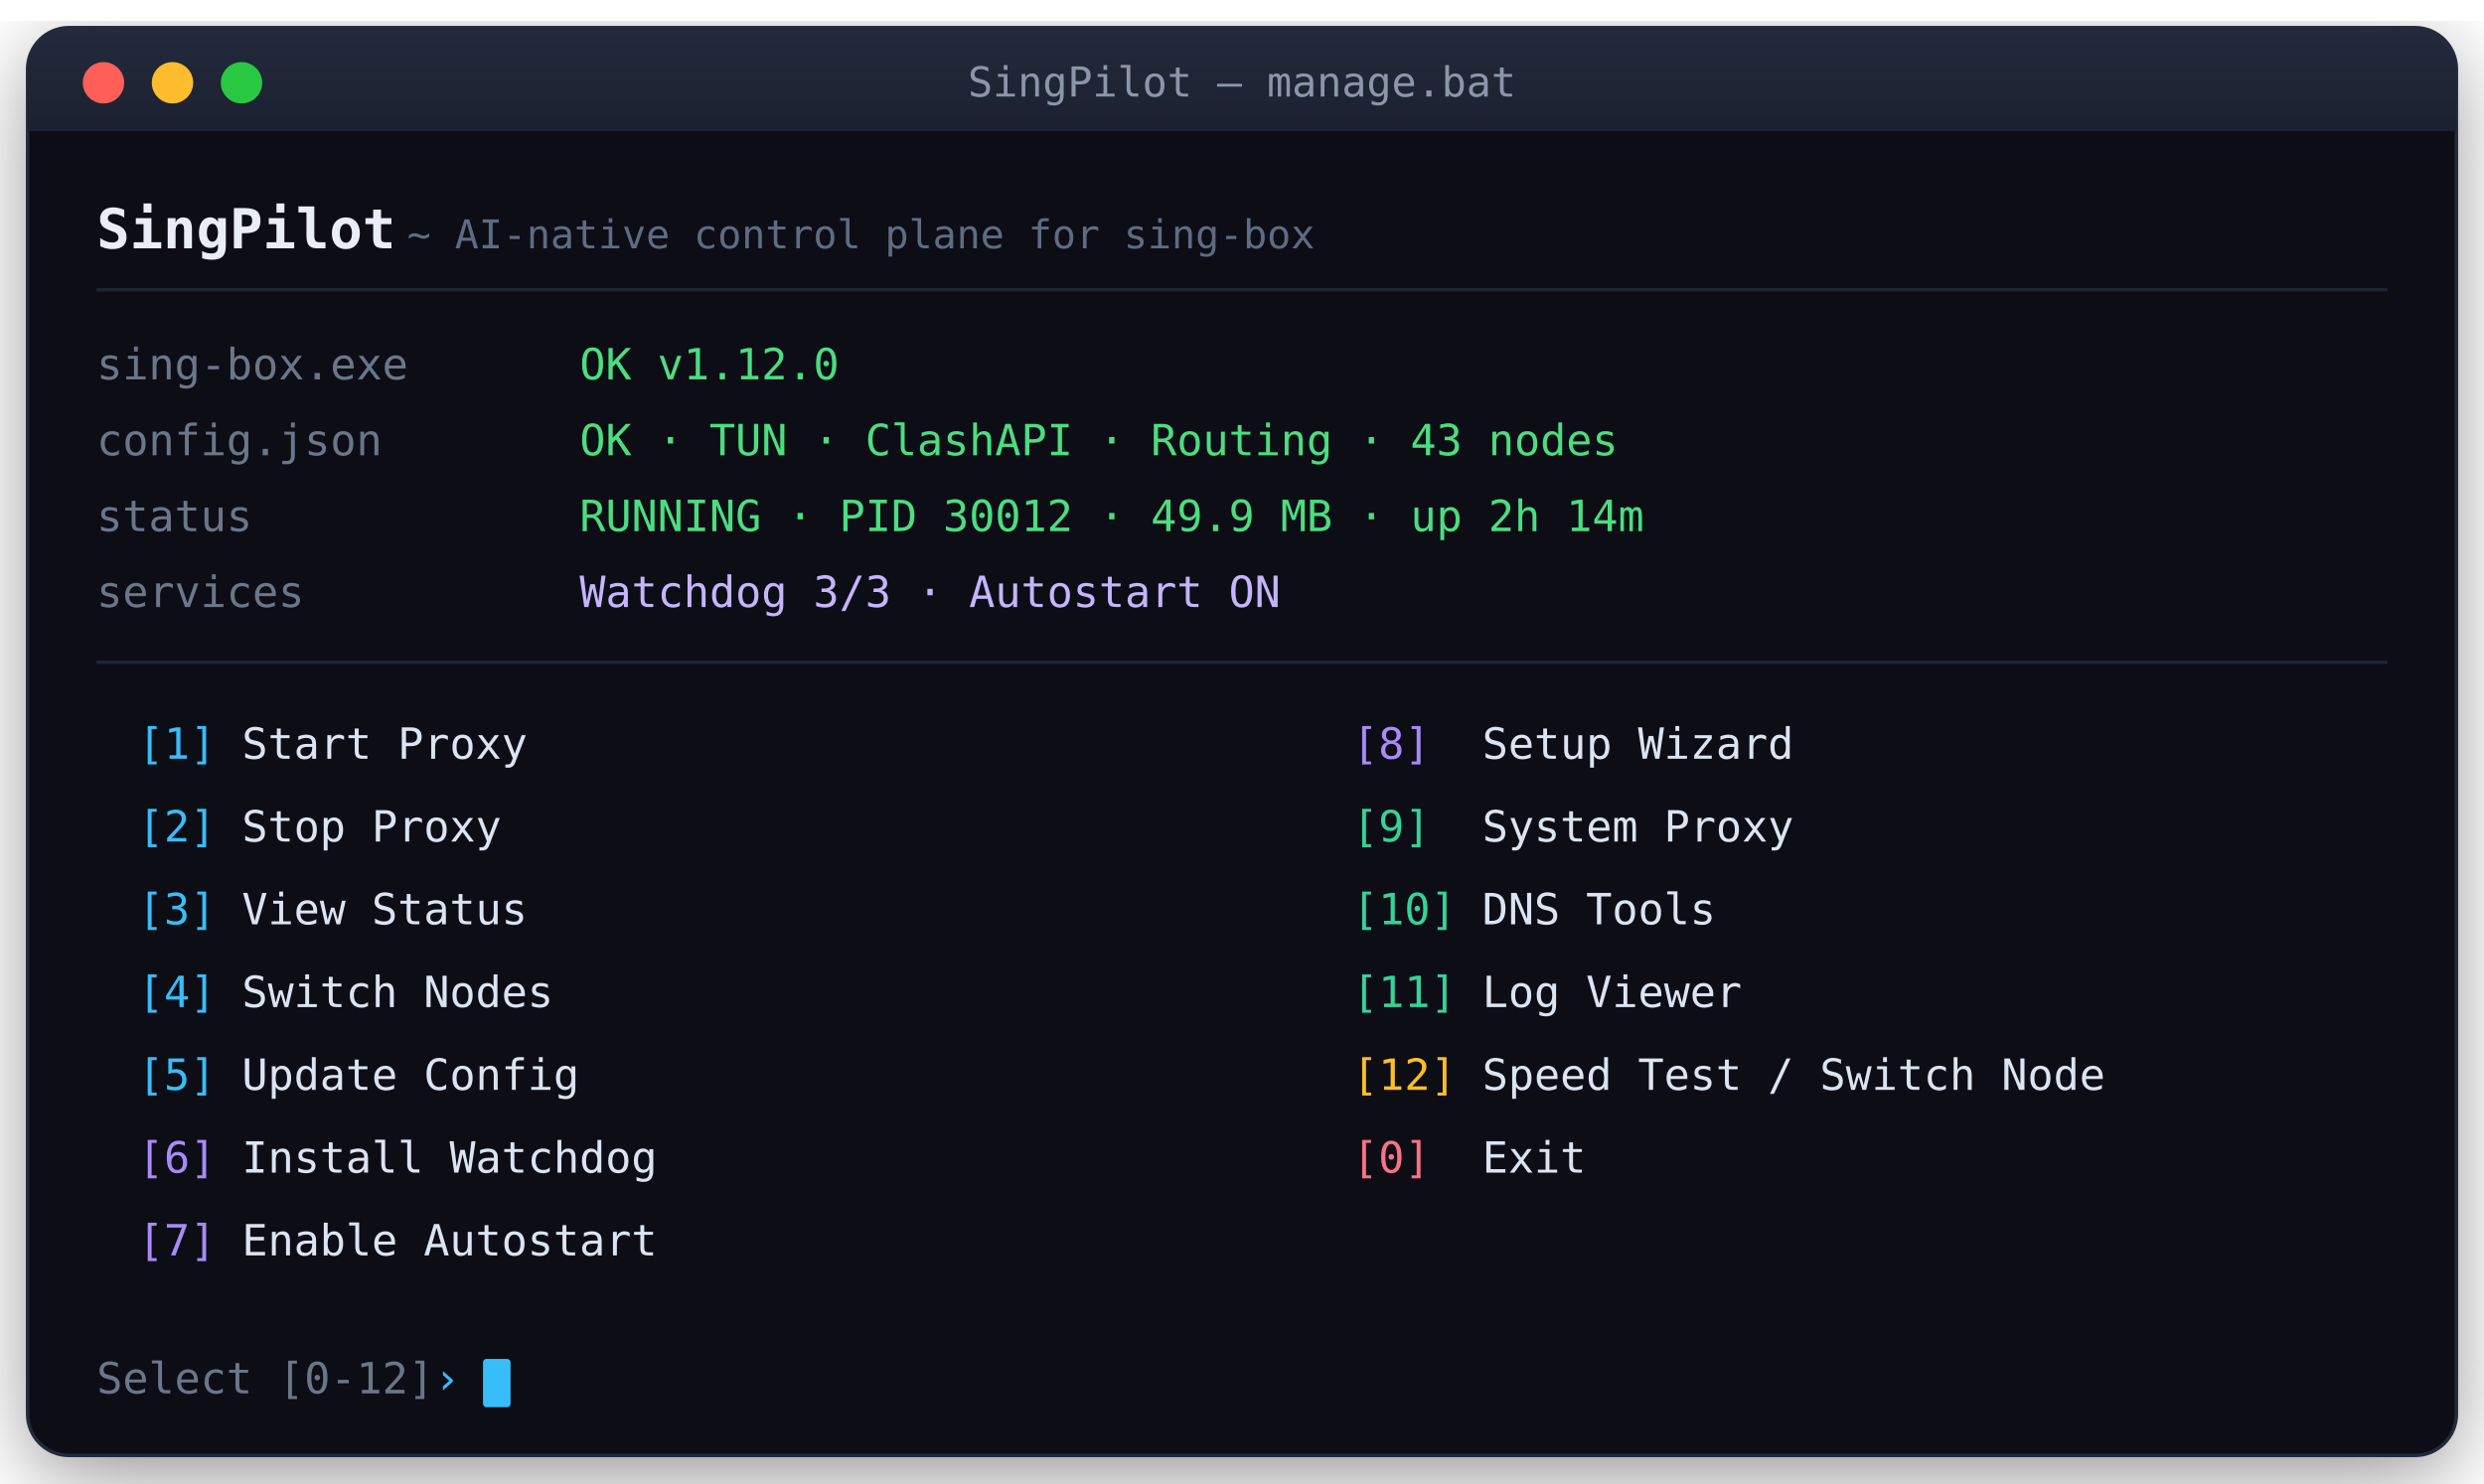
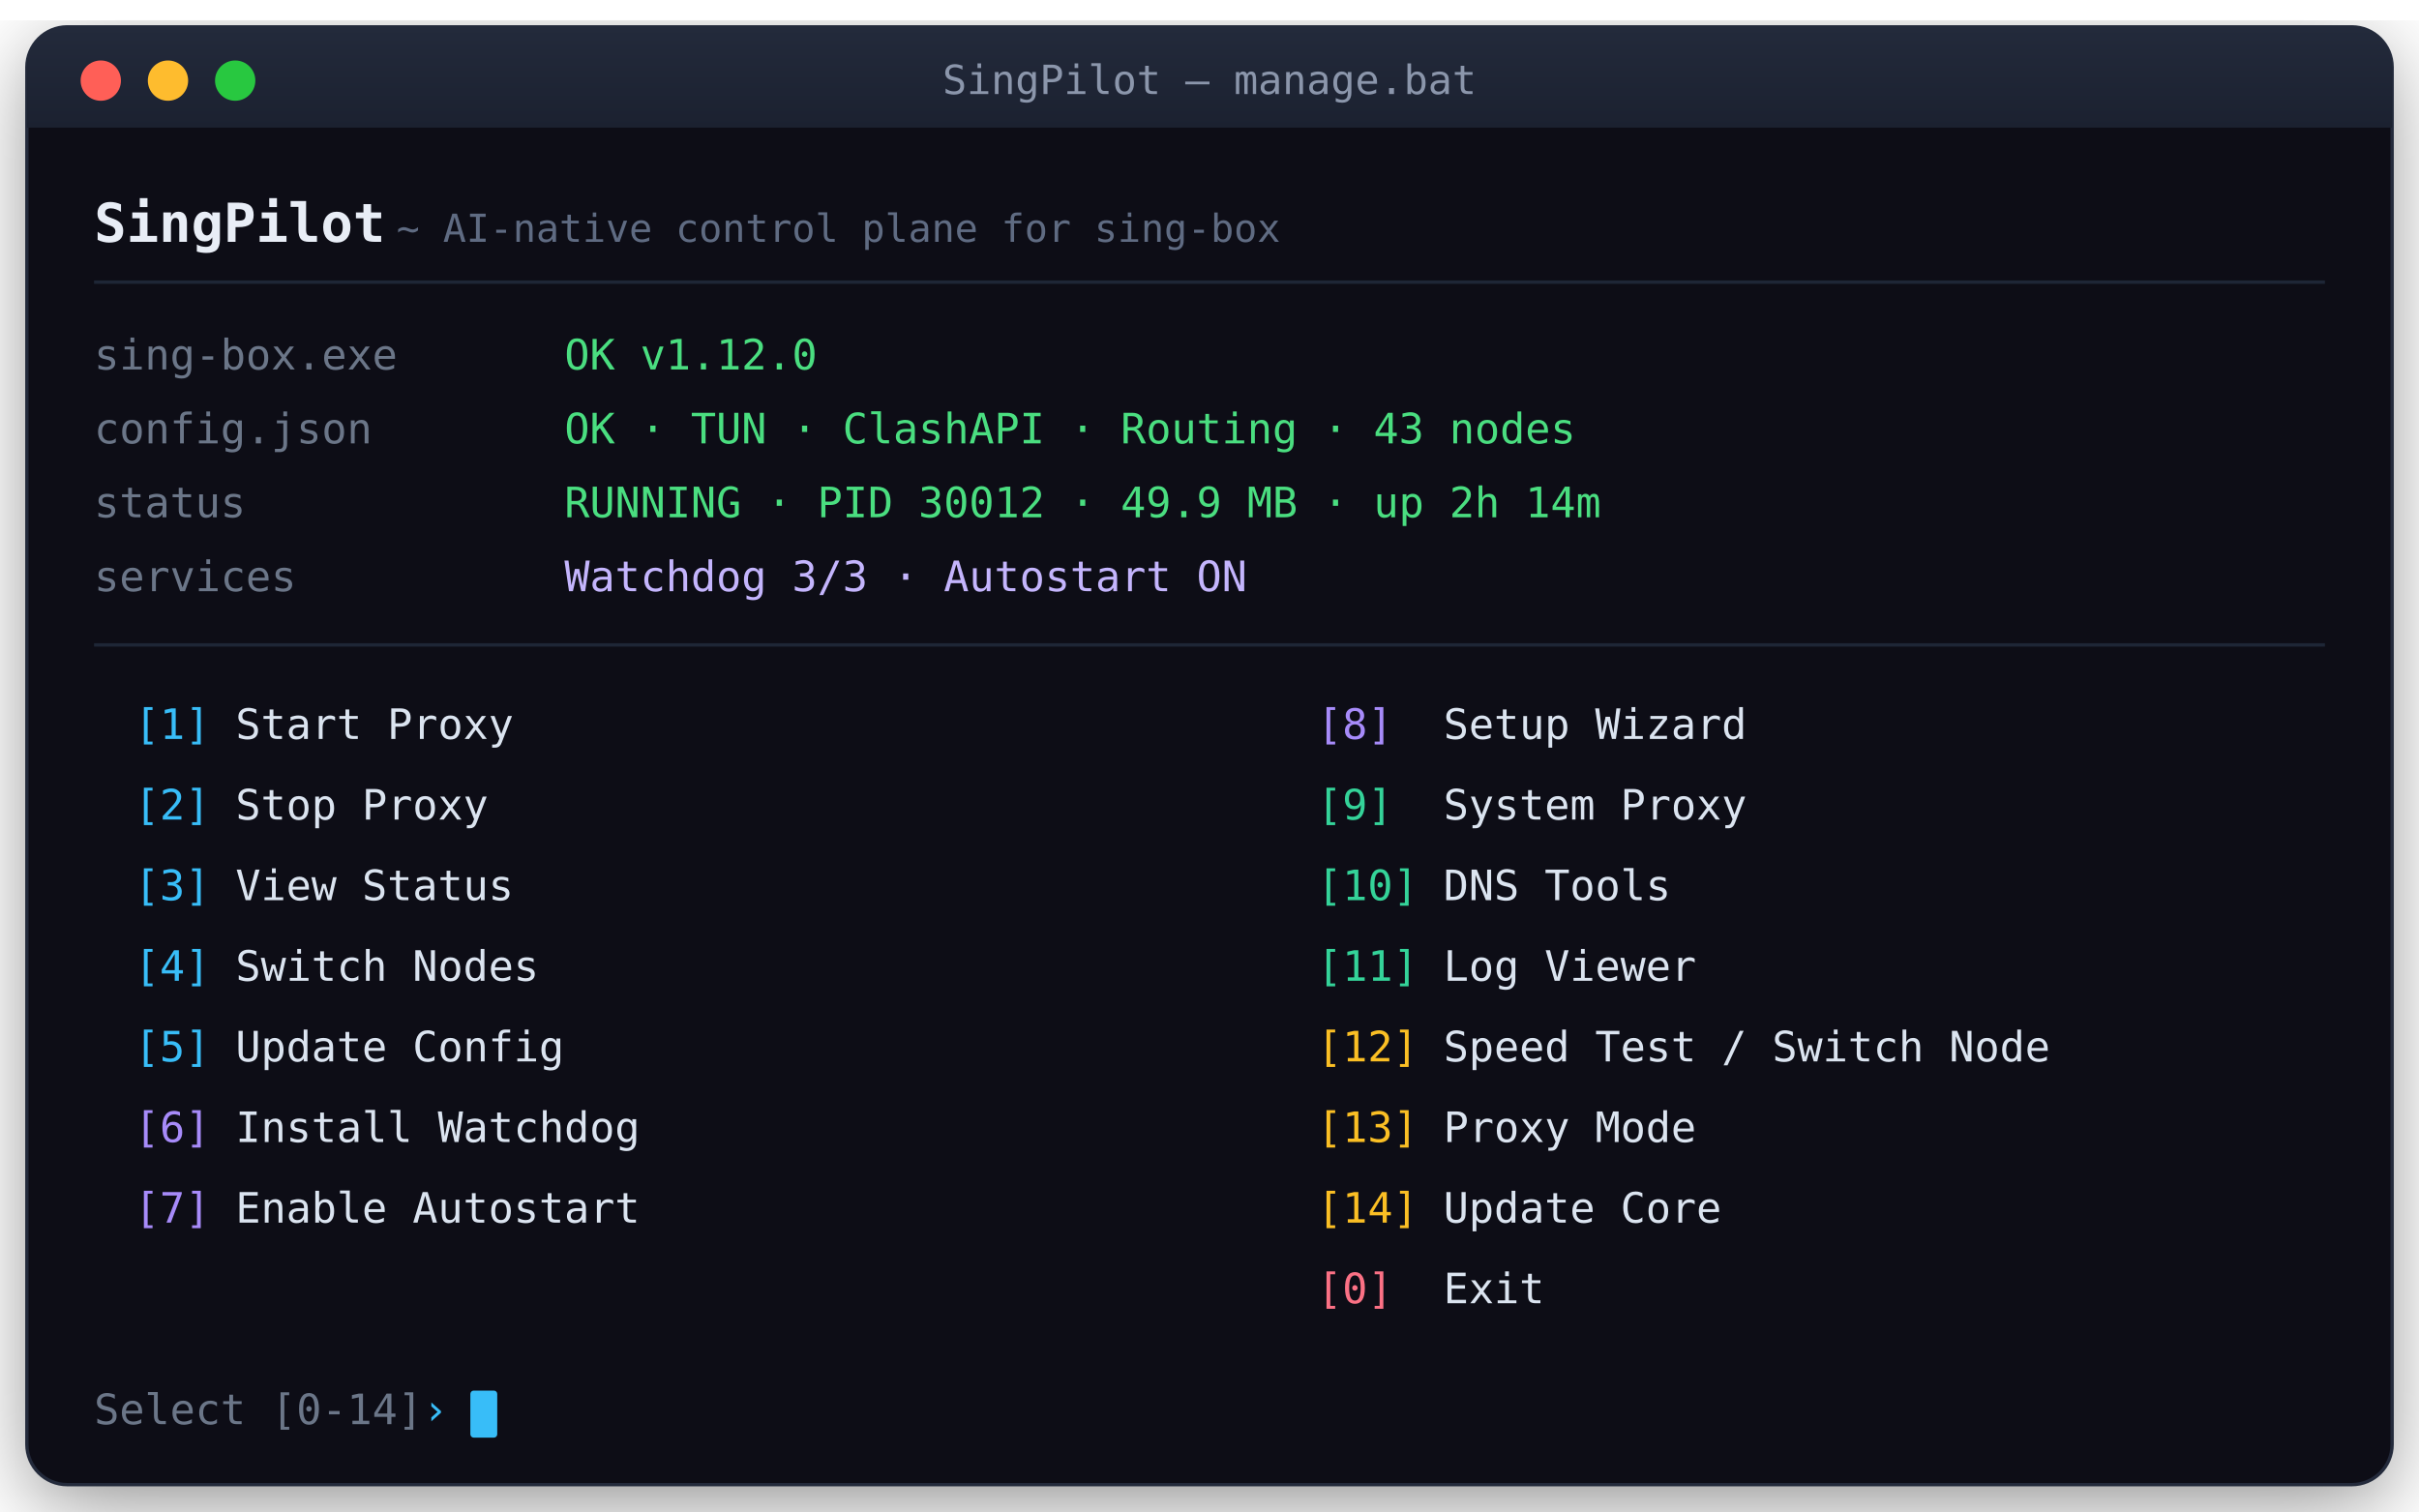
- <svg xmlns="http://www.w3.org/2000/svg" viewBox="0 0 720 430" font-family="'Cascadia Code', 'Consolas', ui-monospace, monospace">
+ <svg xmlns="http://www.w3.org/2000/svg" viewBox="0 0 720 450" font-family="'Cascadia Code', 'Consolas', ui-monospace, monospace">
  <defs>
    <linearGradient id="tbar" x1="0" y1="0" x2="0" y2="1">
      <stop offset="0%" stop-color="#232a3b" />
      <stop offset="100%" stop-color="#1b2130" />
    </linearGradient>
    <filter id="win" x="-10%" y="-10%" width="120%" height="120%">
      <feDropShadow dx="0" dy="6" stdDeviation="14" flood-color="#000" flood-opacity="0.45" />
    </filter>
  </defs>
  <g filter="url(#win)">
-     <rect x="8" y="8" width="704" height="414" rx="12" fill="#0b0f18" />
+     <rect x="8" y="8" width="704" height="434" rx="12" fill="#0b0f18" />
  </g>
-   <rect x="8" y="8" width="704" height="414" rx="12" fill="none" stroke="#232a3b" />
+   <rect x="8" y="8" width="704" height="434" rx="12" fill="none" stroke="#232a3b" />
  <path d="M8,20 a12,12 0 0 1 12,-12 h680 a12,12 0 0 1 12,12 v18 h-704 z" fill="url(#tbar)" />
  <circle cx="30" cy="24" r="6" fill="#ff5f57" />
  <circle cx="50" cy="24" r="6" fill="#febc2e" />
  <circle cx="70" cy="24" r="6" fill="#28c840" />
  <text x="360" y="28" text-anchor="middle" font-size="12" fill="#8b96ab">SingPilot — manage.bat</text>
  <text x="28" y="72" font-size="16" font-weight="700" fill="#e8edf6">SingPilot</text>
  <text x="118" y="72" font-size="11.5" fill="#5f6b82">~ AI-native control plane for sing-box</text>
  <line x1="28" y1="84" x2="692" y2="84" stroke="#1e2636" stroke-width="1" />
  <g font-size="12.5">
    <text x="28" y="110" fill="#6b7688">sing-box.exe</text>
    <text x="168" y="110" fill="#4ade80">OK  v1.12.0</text>
    <text x="28" y="132" fill="#6b7688">config.json</text>
    <text x="168" y="132" fill="#4ade80">OK  ·  TUN · ClashAPI · Routing · 43 nodes</text>
    <text x="28" y="154" fill="#6b7688">status</text>
    <text x="168" y="154" fill="#4ade80">RUNNING  ·  PID 30012 · 49.9 MB · up 2h 14m</text>
    <text x="28" y="176" fill="#6b7688">services</text>
    <text x="168" y="176" fill="#c4b5fd">Watchdog 3/3  ·  Autostart ON</text>
  </g>
  <line x1="28" y1="192" x2="692" y2="192" stroke="#1e2636" stroke-width="1" />
  <g font-size="12.5" fill="#dbe4f0">
    <text x="40" y="220">
      <tspan fill="#38bdf8">[1]</tspan>  Start Proxy</text>
    <text x="40" y="244">
      <tspan fill="#38bdf8">[2]</tspan>  Stop Proxy</text>
    <text x="40" y="268">
      <tspan fill="#38bdf8">[3]</tspan>  View Status</text>
    <text x="40" y="292">
      <tspan fill="#38bdf8">[4]</tspan>  Switch Nodes</text>
    <text x="40" y="316">
      <tspan fill="#38bdf8">[5]</tspan>  Update Config</text>
    <text x="40" y="340">
      <tspan fill="#a78bfa">[6]</tspan>  Install Watchdog</text>
    <text x="40" y="364">
      <tspan fill="#a78bfa">[7]</tspan>  Enable Autostart</text>
    <text x="392" y="220">
      <tspan fill="#a78bfa">[8]</tspan>  Setup Wizard</text>
    <text x="392" y="244">
      <tspan fill="#34d399">[9]</tspan>  System Proxy</text>
    <text x="392" y="268">
      <tspan fill="#34d399">[10]</tspan> DNS Tools</text>
    <text x="392" y="292">
      <tspan fill="#34d399">[11]</tspan> Log Viewer</text>
    <text x="392" y="316">
      <tspan fill="#fbbf24">[12]</tspan> Speed Test / Switch Node</text>
    <text x="392" y="340">
+       <tspan fill="#fbbf24">[13]</tspan> Proxy Mode</text>
+     <text x="392" y="364">
+       <tspan fill="#fbbf24">[14]</tspan> Update Core</text>
+     <text x="392" y="388">
      <tspan fill="#fb7185">[0]</tspan>  Exit</text>
  </g>
-   <text x="28" y="404" font-size="12.5" fill="#6b7688">Select [0-12]<tspan fill="#38bdf8"> ›</tspan>
+   <text x="28" y="424" font-size="12.5" fill="#6b7688">Select [0-14]<tspan fill="#38bdf8"> ›</tspan>
  </text>
-   <rect x="140" y="394" width="8" height="14" rx="1" fill="#38bdf8">
+   <rect x="140" y="414" width="8" height="14" rx="1" fill="#38bdf8">
    <animate attributeName="opacity" values="1;1;0;0" dur="1.1s" repeatCount="indefinite" />
  </rect>
</svg>
